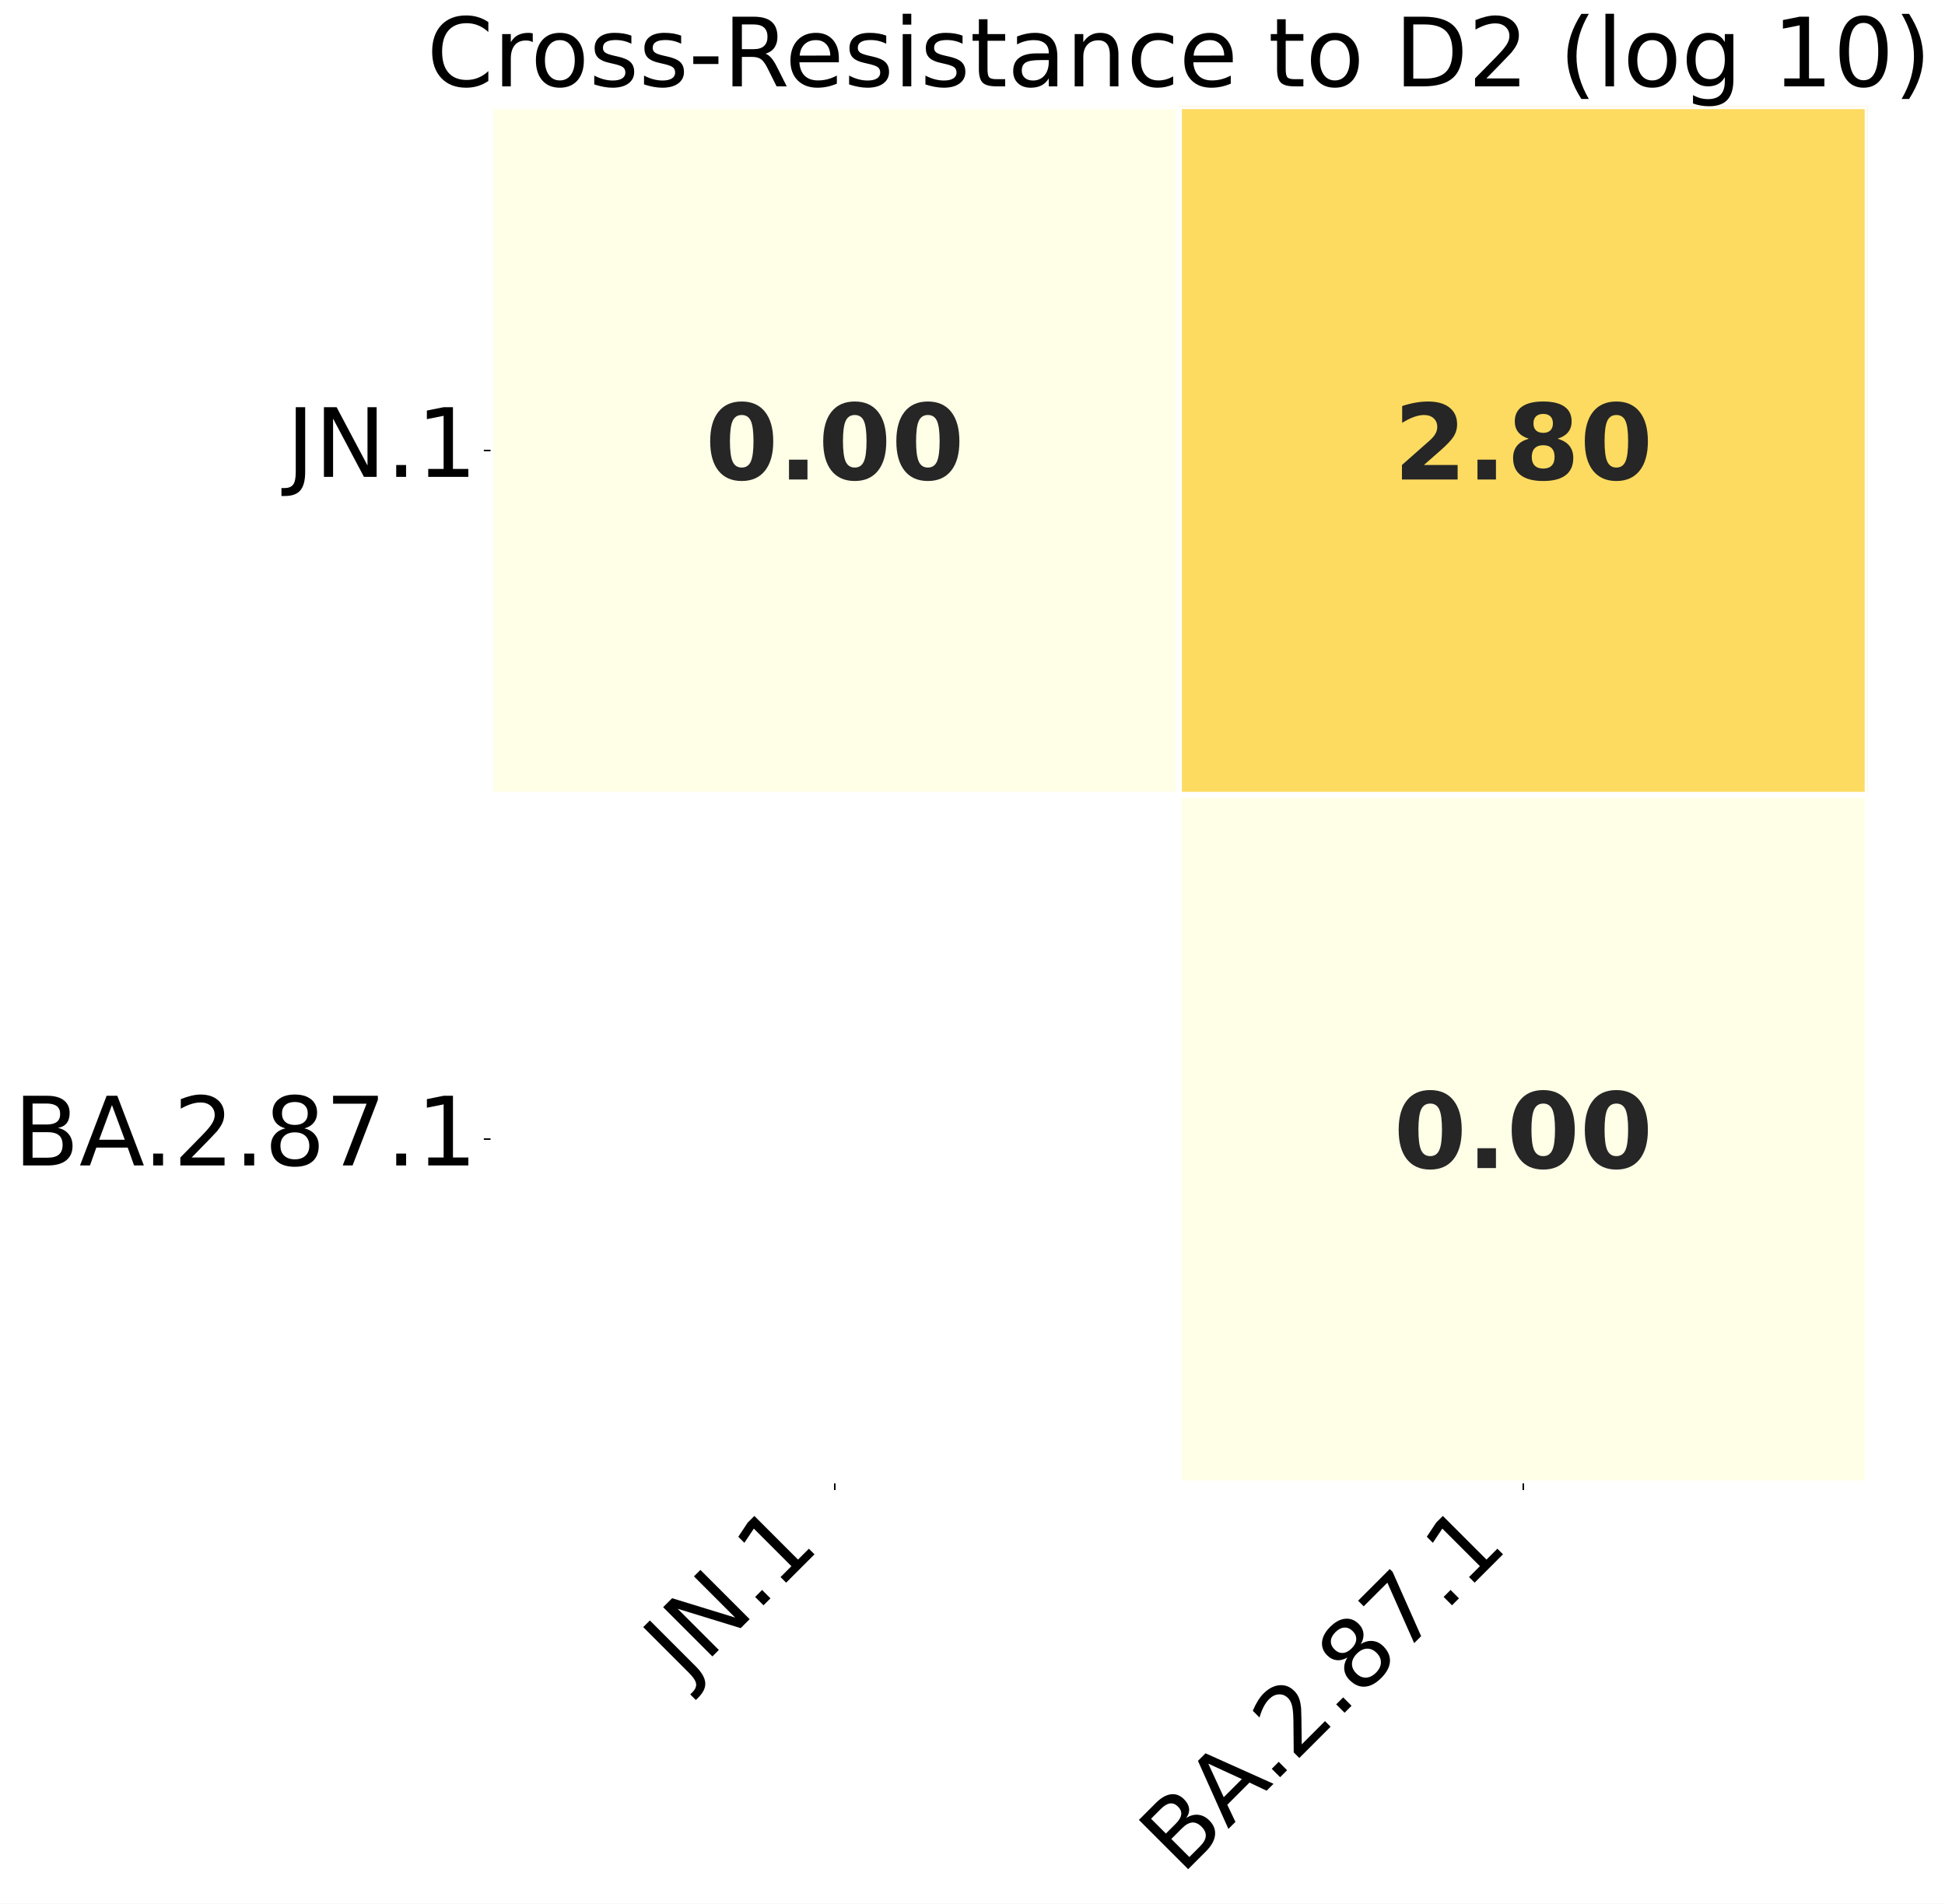
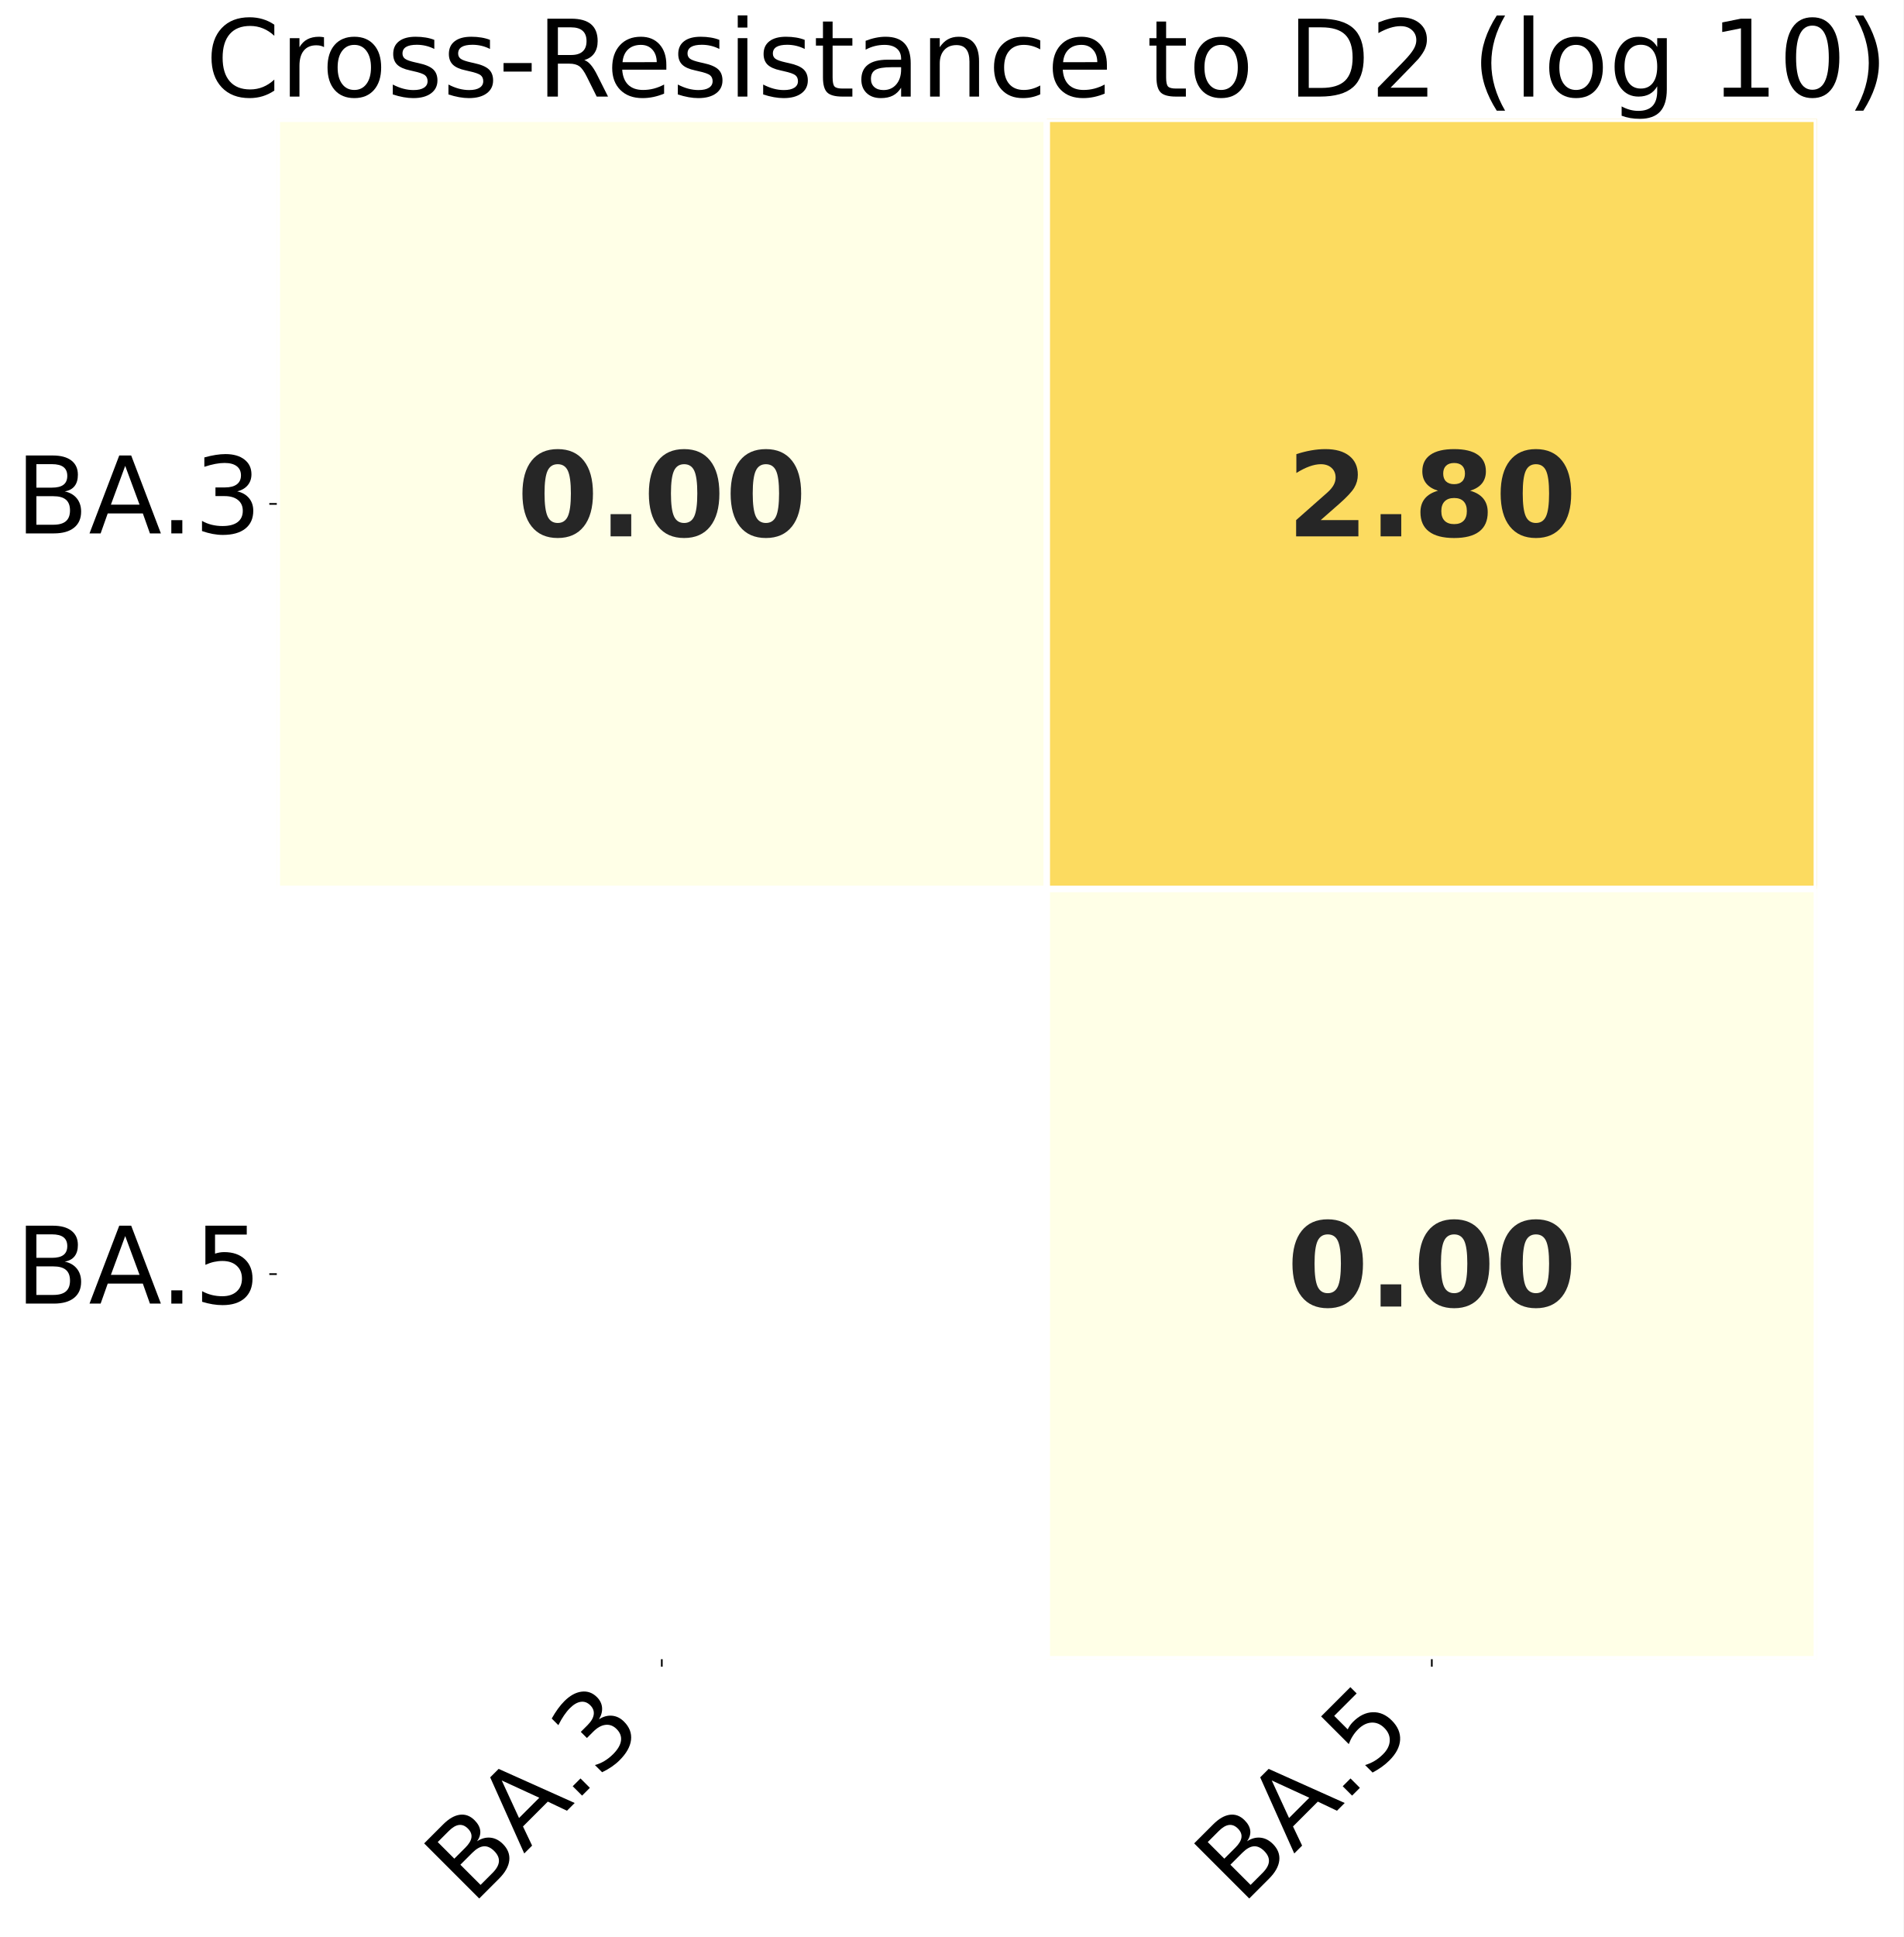
- <svg xmlns="http://www.w3.org/2000/svg" xmlns:xlink="http://www.w3.org/1999/xlink" width="1018.033pt" height="996.24pt" viewBox="0 0 1018.033 996.24" version="1.1">
+ <svg xmlns="http://www.w3.org/2000/svg" xmlns:xlink="http://www.w3.org/1999/xlink" width="890.815pt" height="906.283pt" viewBox="0 0 890.815 906.283" version="1.1">
  <defs>
    <style type="text/css">*{stroke-linejoin: round; stroke-linecap: butt}</style>
  </defs>
  <g id="figure_1">
    <g id="patch_1">
-       <path d="M 0 996.24  L 1018.033 996.24  L 1018.033 -0  L 0 -0  z " style="fill: #ffffff" />
+       <path d="M 0 906.283  L 890.815 906.283  L 890.815 0  L 0 0  z " style="fill: #ffffff" />
    </g>
    <g id="axes_1">
      <g id="patch_2">
-         <path d="M 256.755 776.311  L 977.475 776.311  L 977.475 55.591  L 256.755 55.591  z " style="fill: #ffffff" />
+         <path d="M 129.536 776.311  L 850.256 776.311  L 850.256 55.591  L 129.536 55.591  z " style="fill: #ffffff" />
      </g>
      <g id="QuadMesh_1">
-         <path d="M 256.755 55.591  L 617.115 55.591  L 617.115 415.951  L 256.755 415.951  L 256.755 55.591  " clip-path="url(#p61e61976ac)" style="fill: #ffffe7; stroke: #ffffff; stroke-width: 3" />
-         <path d="M 617.115 55.591  L 977.475 55.591  L 977.475 415.951  L 617.115 415.951  L 617.115 55.591  " clip-path="url(#p61e61976ac)" style="fill: #fcdb60; stroke: #ffffff; stroke-width: 3" />
-         <path d="M 256.755 415.951  L 617.115 415.951  L 617.115 776.311  L 256.755 776.311  L 256.755 415.951  " clip-path="url(#p61e61976ac)" style="fill: none; stroke: #ffffff; stroke-width: 3" />
-         <path d="M 617.115 415.951  L 977.475 415.951  L 977.475 776.311  L 617.115 776.311  L 617.115 415.951  " clip-path="url(#p61e61976ac)" style="fill: #ffffe7; stroke: #ffffff; stroke-width: 3" />
+         <path d="M 129.536 55.591  L 489.896 55.591  L 489.896 415.951  L 129.536 415.951  L 129.536 55.591  " clip-path="url(#paff478d75a)" style="fill: #ffffe7; stroke: #ffffff; stroke-width: 3" />
+         <path d="M 489.896 55.591  L 850.256 55.591  L 850.256 415.951  L 489.896 415.951  L 489.896 55.591  " clip-path="url(#paff478d75a)" style="fill: #fcdb60; stroke: #ffffff; stroke-width: 3" />
+         <path d="M 129.536 415.951  L 489.896 415.951  L 489.896 776.311  L 129.536 776.311  L 129.536 415.951  " clip-path="url(#paff478d75a)" style="fill: none; stroke: #ffffff; stroke-width: 3" />
+         <path d="M 489.896 415.951  L 850.256 415.951  L 850.256 776.311  L 489.896 776.311  L 489.896 415.951  " clip-path="url(#paff478d75a)" style="fill: #ffffe7; stroke: #ffffff; stroke-width: 3" />
      </g>
      <g id="matplotlib.axis_1">
        <g id="xtick_1">
          <g id="line2d_1">
            <defs>
-               <path id="m4c23cc14bc" d="M 0 0  L 0 3.5  " style="stroke: #000000; stroke-width: 0.8" />
+               <path id="m8db480f2f9" d="M 0 0  L 0 3.5  " style="stroke: #000000; stroke-width: 0.8" />
            </defs>
            <g>
-               <use xlink:href="#m4c23cc14bc" x="436.935" y="776.311" style="stroke: #000000; stroke-width: 0.8" />
+               <use xlink:href="#m8db480f2f9" x="309.716" y="776.311" style="stroke: #000000; stroke-width: 0.8" />
            </g>
          </g>
          <g id="text_1">
-             <g transform="translate(358.9706 880.7864) rotate(-45) scale(0.5 -0.5)">
+             <g transform="translate(220.8083 891.73) rotate(-45) scale(0.5 -0.5)">
              <defs>
-                 <path id="DejaVuSans-4a" d="M 628 4666  L 1259 4666  L 1259 325  Q 1259 -519 939 -900  Q 619 -1281 -91 -1281  L -331 -1281  L -331 -750  L -134 -750  Q 284 -750 456 -515  Q 628 -281 628 325  L 628 4666  z " transform="scale(0.015625)" />
-                 <path id="DejaVuSans-4e" d="M 628 4666  L 1478 4666  L 3547 763  L 3547 4666  L 4159 4666  L 4159 0  L 3309 0  L 1241 3903  L 1241 0  L 628 0  L 628 4666  z " transform="scale(0.015625)" />
+                 <path id="DejaVuSans-42" d="M 1259 2228  L 1259 519  L 2272 519  Q 2781 519 3026 730  Q 3272 941 3272 1375  Q 3272 1813 3026 2020  Q 2781 2228 2272 2228  L 1259 2228  z M 1259 4147  L 1259 2741  L 2194 2741  Q 2656 2741 2882 2914  Q 3109 3088 3109 3444  Q 3109 3797 2882 3972  Q 2656 4147 2194 4147  L 1259 4147  z M 628 4666  L 2241 4666  Q 2963 4666 3353 4366  Q 3744 4066 3744 3513  Q 3744 3084 3544 2831  Q 3344 2578 2956 2516  Q 3422 2416 3680 2098  Q 3938 1781 3938 1306  Q 3938 681 3513 340  Q 3088 0 2303 0  L 628 0  L 628 4666  z " transform="scale(0.015625)" />
+                 <path id="DejaVuSans-41" d="M 2188 4044  L 1331 1722  L 3047 1722  L 2188 4044  z M 1831 4666  L 2547 4666  L 4325 0  L 3669 0  L 3244 1197  L 1141 1197  L 716 0  L 50 0  L 1831 4666  z " transform="scale(0.015625)" />
                <path id="DejaVuSans-2e" d="M 684 794  L 1344 794  L 1344 0  L 684 0  L 684 794  z " transform="scale(0.015625)" />
-                 <path id="DejaVuSans-31" d="M 794 531  L 1825 531  L 1825 4091  L 703 3866  L 703 4441  L 1819 4666  L 2450 4666  L 2450 531  L 3481 531  L 3481 0  L 794 0  L 794 531  z " transform="scale(0.015625)" />
+                 <path id="DejaVuSans-33" d="M 2597 2516  Q 3050 2419 3304 2112  Q 3559 1806 3559 1356  Q 3559 666 3084 287  Q 2609 -91 1734 -91  Q 1441 -91 1130 -33  Q 819 25 488 141  L 488 750  Q 750 597 1062 519  Q 1375 441 1716 441  Q 2309 441 2620 675  Q 2931 909 2931 1356  Q 2931 1769 2642 2001  Q 2353 2234 1838 2234  L 1294 2234  L 1294 2753  L 1863 2753  Q 2328 2753 2575 2939  Q 2822 3125 2822 3475  Q 2822 3834 2567 4026  Q 2313 4219 1838 4219  Q 1578 4219 1281 4162  Q 984 4106 628 3988  L 628 4550  Q 988 4650 1302 4700  Q 1616 4750 1894 4750  Q 2613 4750 3031 4423  Q 3450 4097 3450 3541  Q 3450 3153 3228 2886  Q 3006 2619 2597 2516  z " transform="scale(0.015625)" />
              </defs>
-               <use xlink:href="#DejaVuSans-4a" />
-               <use xlink:href="#DejaVuSans-4e" x="29.492" />
-               <use xlink:href="#DejaVuSans-2e" x="104.297" />
-               <use xlink:href="#DejaVuSans-31" x="136.084" />
+               <use xlink:href="#DejaVuSans-42" />
+               <use xlink:href="#DejaVuSans-41" x="68.604" />
+               <use xlink:href="#DejaVuSans-2e" x="135.262" />
+               <use xlink:href="#DejaVuSans-33" x="167.049" />
            </g>
          </g>
        </g>
        <g id="xtick_2">
          <g id="line2d_2">
            <g>
-               <use xlink:href="#m4c23cc14bc" x="797.295" y="776.311" style="stroke: #000000; stroke-width: 0.8" />
+               <use xlink:href="#m8db480f2f9" x="670.076" y="776.311" style="stroke: #000000; stroke-width: 0.8" />
            </g>
          </g>
          <g id="text_2">
-             <g transform="translate(618.4298 981.6872) rotate(-45) scale(0.5 -0.5)">
+             <g transform="translate(581.1683 891.73) rotate(-45) scale(0.5 -0.5)">
              <defs>
-                 <path id="DejaVuSans-42" d="M 1259 2228  L 1259 519  L 2272 519  Q 2781 519 3026 730  Q 3272 941 3272 1375  Q 3272 1813 3026 2020  Q 2781 2228 2272 2228  L 1259 2228  z M 1259 4147  L 1259 2741  L 2194 2741  Q 2656 2741 2882 2914  Q 3109 3088 3109 3444  Q 3109 3797 2882 3972  Q 2656 4147 2194 4147  L 1259 4147  z M 628 4666  L 2241 4666  Q 2963 4666 3353 4366  Q 3744 4066 3744 3513  Q 3744 3084 3544 2831  Q 3344 2578 2956 2516  Q 3422 2416 3680 2098  Q 3938 1781 3938 1306  Q 3938 681 3513 340  Q 3088 0 2303 0  L 628 0  L 628 4666  z " transform="scale(0.015625)" />
-                 <path id="DejaVuSans-41" d="M 2188 4044  L 1331 1722  L 3047 1722  L 2188 4044  z M 1831 4666  L 2547 4666  L 4325 0  L 3669 0  L 3244 1197  L 1141 1197  L 716 0  L 50 0  L 1831 4666  z " transform="scale(0.015625)" />
-                 <path id="DejaVuSans-32" d="M 1228 531  L 3431 531  L 3431 0  L 469 0  L 469 531  Q 828 903 1448 1529  Q 2069 2156 2228 2338  Q 2531 2678 2651 2914  Q 2772 3150 2772 3378  Q 2772 3750 2511 3984  Q 2250 4219 1831 4219  Q 1534 4219 1204 4116  Q 875 4013 500 3803  L 500 4441  Q 881 4594 1212 4672  Q 1544 4750 1819 4750  Q 2544 4750 2975 4387  Q 3406 4025 3406 3419  Q 3406 3131 3298 2873  Q 3191 2616 2906 2266  Q 2828 2175 2409 1742  Q 1991 1309 1228 531  z " transform="scale(0.015625)" />
-                 <path id="DejaVuSans-38" d="M 2034 2216  Q 1584 2216 1326 1975  Q 1069 1734 1069 1313  Q 1069 891 1326 650  Q 1584 409 2034 409  Q 2484 409 2743 651  Q 3003 894 3003 1313  Q 3003 1734 2745 1975  Q 2488 2216 2034 2216  z M 1403 2484  Q 997 2584 770 2862  Q 544 3141 544 3541  Q 544 4100 942 4425  Q 1341 4750 2034 4750  Q 2731 4750 3128 4425  Q 3525 4100 3525 3541  Q 3525 3141 3298 2862  Q 3072 2584 2669 2484  Q 3125 2378 3379 2068  Q 3634 1759 3634 1313  Q 3634 634 3220 271  Q 2806 -91 2034 -91  Q 1263 -91 848 271  Q 434 634 434 1313  Q 434 1759 690 2068  Q 947 2378 1403 2484  z M 1172 3481  Q 1172 3119 1398 2916  Q 1625 2713 2034 2713  Q 2441 2713 2670 2916  Q 2900 3119 2900 3481  Q 2900 3844 2670 4047  Q 2441 4250 2034 4250  Q 1625 4250 1398 4047  Q 1172 3844 1172 3481  z " transform="scale(0.015625)" />
-                 <path id="DejaVuSans-37" d="M 525 4666  L 3525 4666  L 3525 4397  L 1831 0  L 1172 0  L 2766 4134  L 525 4134  L 525 4666  z " transform="scale(0.015625)" />
+                 <path id="DejaVuSans-35" d="M 691 4666  L 3169 4666  L 3169 4134  L 1269 4134  L 1269 2991  Q 1406 3038 1543 3061  Q 1681 3084 1819 3084  Q 2600 3084 3056 2656  Q 3513 2228 3513 1497  Q 3513 744 3044 326  Q 2575 -91 1722 -91  Q 1428 -91 1123 -41  Q 819 9 494 109  L 494 744  Q 775 591 1075 516  Q 1375 441 1709 441  Q 2250 441 2565 725  Q 2881 1009 2881 1497  Q 2881 1984 2565 2268  Q 2250 2553 1709 2553  Q 1456 2553 1204 2497  Q 953 2441 691 2322  L 691 4666  z " transform="scale(0.015625)" />
              </defs>
              <use xlink:href="#DejaVuSans-42" />
              <use xlink:href="#DejaVuSans-41" x="68.604" />
              <use xlink:href="#DejaVuSans-2e" x="135.262" />
-               <use xlink:href="#DejaVuSans-32" x="167.049" />
-               <use xlink:href="#DejaVuSans-2e" x="230.672" />
-               <use xlink:href="#DejaVuSans-38" x="262.459" />
-               <use xlink:href="#DejaVuSans-37" x="326.082" />
-               <use xlink:href="#DejaVuSans-2e" x="389.705" />
-               <use xlink:href="#DejaVuSans-31" x="421.492" />
+               <use xlink:href="#DejaVuSans-35" x="167.049" />
            </g>
          </g>
        </g>
      </g>
      <g id="matplotlib.axis_2">
        <g id="ytick_1">
          <g id="line2d_3">
            <defs>
-               <path id="m741361234d" d="M 0 0  L -3.5 0  " style="stroke: #000000; stroke-width: 0.8" />
+               <path id="m52129fa3b4" d="M 0 0  L -3.5 0  " style="stroke: #000000; stroke-width: 0.8" />
            </defs>
            <g>
-               <use xlink:href="#m741361234d" x="256.755" y="235.771" style="stroke: #000000; stroke-width: 0.8" />
+               <use xlink:href="#m52129fa3b4" x="129.536" y="235.771" style="stroke: #000000; stroke-width: 0.8" />
            </g>
          </g>
          <g id="text_3">
-             <g transform="translate(149.8953 249.5675) scale(0.5 -0.5)">
-               <use xlink:href="#DejaVuSans-4a" />
-               <use xlink:href="#DejaVuSans-4e" x="29.492" />
-               <use xlink:href="#DejaVuSans-2e" x="104.297" />
-               <use xlink:href="#DejaVuSans-31" x="136.084" />
+             <g transform="translate(7.2 249.5675) scale(0.5 -0.5)">
+               <use xlink:href="#DejaVuSans-42" />
+               <use xlink:href="#DejaVuSans-41" x="68.604" />
+               <use xlink:href="#DejaVuSans-2e" x="135.262" />
+               <use xlink:href="#DejaVuSans-33" x="167.049" />
            </g>
          </g>
        </g>
        <g id="ytick_2">
          <g id="line2d_4">
            <g>
-               <use xlink:href="#m741361234d" x="256.755" y="596.131" style="stroke: #000000; stroke-width: 0.8" />
+               <use xlink:href="#m52129fa3b4" x="129.536" y="596.131" style="stroke: #000000; stroke-width: 0.8" />
            </g>
          </g>
          <g id="text_4">
            <g transform="translate(7.2 609.9275) scale(0.5 -0.5)">
              <use xlink:href="#DejaVuSans-42" />
              <use xlink:href="#DejaVuSans-41" x="68.604" />
              <use xlink:href="#DejaVuSans-2e" x="135.262" />
-               <use xlink:href="#DejaVuSans-32" x="167.049" />
-               <use xlink:href="#DejaVuSans-2e" x="230.672" />
-               <use xlink:href="#DejaVuSans-38" x="262.459" />
-               <use xlink:href="#DejaVuSans-37" x="326.082" />
-               <use xlink:href="#DejaVuSans-2e" x="389.705" />
-               <use xlink:href="#DejaVuSans-31" x="421.492" />
+               <use xlink:href="#DejaVuSans-35" x="167.049" />
            </g>
          </g>
        </g>
      </g>
      <g id="text_5">
-         <g style="fill: #262626" transform="translate(369.087 250.9472) scale(0.55 -0.55)">
+         <g style="fill: #262626" transform="translate(241.8683 250.9472) scale(0.55 -0.55)">
          <defs>
            <path id="DejaVuSans-Bold-30" d="M 2944 2338  Q 2944 3213 2780 3570  Q 2616 3928 2228 3928  Q 1841 3928 1675 3570  Q 1509 3213 1509 2338  Q 1509 1453 1675 1090  Q 1841 728 2228 728  Q 2613 728 2778 1090  Q 2944 1453 2944 2338  z M 4147 2328  Q 4147 1169 3647 539  Q 3147 -91 2228 -91  Q 1306 -91 806 539  Q 306 1169 306 2328  Q 306 3491 806 4120  Q 1306 4750 2228 4750  Q 3147 4750 3647 4120  Q 4147 3491 4147 2328  z " transform="scale(0.015625)" />
            <path id="DejaVuSans-Bold-2e" d="M 653 1209  L 1778 1209  L 1778 0  L 653 0  L 653 1209  z " transform="scale(0.015625)" />
          </defs>
          <use xlink:href="#DejaVuSans-Bold-30" />
          <use xlink:href="#DejaVuSans-Bold-2e" x="69.58" />
          <use xlink:href="#DejaVuSans-Bold-30" x="107.568" />
          <use xlink:href="#DejaVuSans-Bold-30" x="177.148" />
        </g>
      </g>
      <g id="text_6">
-         <g style="fill: #262626" transform="translate(729.447 250.9472) scale(0.55 -0.55)">
+         <g style="fill: #262626" transform="translate(602.2283 250.9472) scale(0.55 -0.55)">
          <defs>
            <path id="DejaVuSans-Bold-32" d="M 1844 884  L 3897 884  L 3897 0  L 506 0  L 506 884  L 2209 2388  Q 2438 2594 2547 2791  Q 2656 2988 2656 3200  Q 2656 3528 2436 3728  Q 2216 3928 1850 3928  Q 1569 3928 1234 3808  Q 900 3688 519 3450  L 519 4475  Q 925 4609 1322 4679  Q 1719 4750 2100 4750  Q 2938 4750 3402 4381  Q 3866 4013 3866 3353  Q 3866 2972 3669 2642  Q 3472 2313 2841 1759  L 1844 884  z " transform="scale(0.015625)" />
            <path id="DejaVuSans-Bold-38" d="M 2228 2088  Q 1891 2088 1709 1903  Q 1528 1719 1528 1375  Q 1528 1031 1709 848  Q 1891 666 2228 666  Q 2563 666 2741 848  Q 2919 1031 2919 1375  Q 2919 1722 2741 1905  Q 2563 2088 2228 2088  z M 1350 2484  Q 925 2613 709 2878  Q 494 3144 494 3541  Q 494 4131 934 4440  Q 1375 4750 2228 4750  Q 3075 4750 3515 4442  Q 3956 4134 3956 3541  Q 3956 3144 3739 2878  Q 3522 2613 3097 2484  Q 3572 2353 3814 2058  Q 4056 1763 4056 1313  Q 4056 619 3595 264  Q 3134 -91 2228 -91  Q 1319 -91 855 264  Q 391 619 391 1313  Q 391 1763 633 2058  Q 875 2353 1350 2484  z M 1631 3419  Q 1631 3141 1786 2991  Q 1941 2841 2228 2841  Q 2509 2841 2662 2991  Q 2816 3141 2816 3419  Q 2816 3697 2662 3845  Q 2509 3994 2228 3994  Q 1941 3994 1786 3844  Q 1631 3694 1631 3419  z " transform="scale(0.015625)" />
          </defs>
          <use xlink:href="#DejaVuSans-Bold-32" />
          <use xlink:href="#DejaVuSans-Bold-2e" x="69.58" />
          <use xlink:href="#DejaVuSans-Bold-38" x="107.568" />
          <use xlink:href="#DejaVuSans-Bold-30" x="177.148" />
        </g>
      </g>
      <g id="text_7">
-         <g style="fill: #262626" transform="translate(729.447 611.3072) scale(0.55 -0.55)">
+         <g style="fill: #262626" transform="translate(602.2283 611.3072) scale(0.55 -0.55)">
          <use xlink:href="#DejaVuSans-Bold-30" />
          <use xlink:href="#DejaVuSans-Bold-2e" x="69.58" />
          <use xlink:href="#DejaVuSans-Bold-30" x="107.568" />
          <use xlink:href="#DejaVuSans-Bold-30" x="177.148" />
        </g>
      </g>
      <g id="text_8">
-         <g transform="translate(223.3959 45.19219) scale(0.5 -0.5)">
+         <g transform="translate(96.17719 45.19219) scale(0.5 -0.5)">
          <defs>
            <path id="DejaVuSans-43" d="M 4122 4306  L 4122 3641  Q 3803 3938 3442 4084  Q 3081 4231 2675 4231  Q 1875 4231 1450 3742  Q 1025 3253 1025 2328  Q 1025 1406 1450 917  Q 1875 428 2675 428  Q 3081 428 3442 575  Q 3803 722 4122 1019  L 4122 359  Q 3791 134 3420 21  Q 3050 -91 2638 -91  Q 1578 -91 968 557  Q 359 1206 359 2328  Q 359 3453 968 4101  Q 1578 4750 2638 4750  Q 3056 4750 3426 4639  Q 3797 4528 4122 4306  z " transform="scale(0.015625)" />
            <path id="DejaVuSans-72" d="M 2631 2963  Q 2534 3019 2420 3045  Q 2306 3072 2169 3072  Q 1681 3072 1420 2755  Q 1159 2438 1159 1844  L 1159 0  L 581 0  L 581 3500  L 1159 3500  L 1159 2956  Q 1341 3275 1631 3429  Q 1922 3584 2338 3584  Q 2397 3584 2469 3576  Q 2541 3569 2628 3553  L 2631 2963  z " transform="scale(0.015625)" />
            <path id="DejaVuSans-6f" d="M 1959 3097  Q 1497 3097 1228 2736  Q 959 2375 959 1747  Q 959 1119 1226 758  Q 1494 397 1959 397  Q 2419 397 2687 759  Q 2956 1122 2956 1747  Q 2956 2369 2687 2733  Q 2419 3097 1959 3097  z M 1959 3584  Q 2709 3584 3137 3096  Q 3566 2609 3566 1747  Q 3566 888 3137 398  Q 2709 -91 1959 -91  Q 1206 -91 779 398  Q 353 888 353 1747  Q 353 2609 779 3096  Q 1206 3584 1959 3584  z " transform="scale(0.015625)" />
            <path id="DejaVuSans-73" d="M 2834 3397  L 2834 2853  Q 2591 2978 2328 3040  Q 2066 3103 1784 3103  Q 1356 3103 1142 2972  Q 928 2841 928 2578  Q 928 2378 1081 2264  Q 1234 2150 1697 2047  L 1894 2003  Q 2506 1872 2764 1633  Q 3022 1394 3022 966  Q 3022 478 2636 193  Q 2250 -91 1575 -91  Q 1294 -91 989 -36  Q 684 19 347 128  L 347 722  Q 666 556 975 473  Q 1284 391 1588 391  Q 1994 391 2212 530  Q 2431 669 2431 922  Q 2431 1156 2273 1281  Q 2116 1406 1581 1522  L 1381 1569  Q 847 1681 609 1914  Q 372 2147 372 2553  Q 372 3047 722 3315  Q 1072 3584 1716 3584  Q 2034 3584 2315 3537  Q 2597 3491 2834 3397  z " transform="scale(0.015625)" />
            <path id="DejaVuSans-2d" d="M 313 2009  L 1997 2009  L 1997 1497  L 313 1497  L 313 2009  z " transform="scale(0.015625)" />
            <path id="DejaVuSans-52" d="M 2841 2188  Q 3044 2119 3236 1894  Q 3428 1669 3622 1275  L 4263 0  L 3584 0  L 2988 1197  Q 2756 1666 2539 1819  Q 2322 1972 1947 1972  L 1259 1972  L 1259 0  L 628 0  L 628 4666  L 2053 4666  Q 2853 4666 3247 4331  Q 3641 3997 3641 3322  Q 3641 2881 3436 2590  Q 3231 2300 2841 2188  z M 1259 4147  L 1259 2491  L 2053 2491  Q 2509 2491 2742 2702  Q 2975 2913 2975 3322  Q 2975 3731 2742 3939  Q 2509 4147 2053 4147  L 1259 4147  z " transform="scale(0.015625)" />
            <path id="DejaVuSans-65" d="M 3597 1894  L 3597 1613  L 953 1613  Q 991 1019 1311 708  Q 1631 397 2203 397  Q 2534 397 2845 478  Q 3156 559 3463 722  L 3463 178  Q 3153 47 2828 -22  Q 2503 -91 2169 -91  Q 1331 -91 842 396  Q 353 884 353 1716  Q 353 2575 817 3079  Q 1281 3584 2069 3584  Q 2775 3584 3186 3129  Q 3597 2675 3597 1894  z M 3022 2063  Q 3016 2534 2758 2815  Q 2500 3097 2075 3097  Q 1594 3097 1305 2825  Q 1016 2553 972 2059  L 3022 2063  z " transform="scale(0.015625)" />
            <path id="DejaVuSans-69" d="M 603 3500  L 1178 3500  L 1178 0  L 603 0  L 603 3500  z M 603 4863  L 1178 4863  L 1178 4134  L 603 4134  L 603 4863  z " transform="scale(0.015625)" />
            <path id="DejaVuSans-74" d="M 1172 4494  L 1172 3500  L 2356 3500  L 2356 3053  L 1172 3053  L 1172 1153  Q 1172 725 1289 603  Q 1406 481 1766 481  L 2356 481  L 2356 0  L 1766 0  Q 1100 0 847 248  Q 594 497 594 1153  L 594 3053  L 172 3053  L 172 3500  L 594 3500  L 594 4494  L 1172 4494  z " transform="scale(0.015625)" />
            <path id="DejaVuSans-61" d="M 2194 1759  Q 1497 1759 1228 1600  Q 959 1441 959 1056  Q 959 750 1161 570  Q 1363 391 1709 391  Q 2188 391 2477 730  Q 2766 1069 2766 1631  L 2766 1759  L 2194 1759  z M 3341 1997  L 3341 0  L 2766 0  L 2766 531  Q 2569 213 2275 61  Q 1981 -91 1556 -91  Q 1019 -91 701 211  Q 384 513 384 1019  Q 384 1609 779 1909  Q 1175 2209 1959 2209  L 2766 2209  L 2766 2266  Q 2766 2663 2505 2880  Q 2244 3097 1772 3097  Q 1472 3097 1187 3025  Q 903 2953 641 2809  L 641 3341  Q 956 3463 1253 3523  Q 1550 3584 1831 3584  Q 2591 3584 2966 3190  Q 3341 2797 3341 1997  z " transform="scale(0.015625)" />
            <path id="DejaVuSans-6e" d="M 3513 2113  L 3513 0  L 2938 0  L 2938 2094  Q 2938 2591 2744 2837  Q 2550 3084 2163 3084  Q 1697 3084 1428 2787  Q 1159 2491 1159 1978  L 1159 0  L 581 0  L 581 3500  L 1159 3500  L 1159 2956  Q 1366 3272 1645 3428  Q 1925 3584 2291 3584  Q 2894 3584 3203 3211  Q 3513 2838 3513 2113  z " transform="scale(0.015625)" />
            <path id="DejaVuSans-63" d="M 3122 3366  L 3122 2828  Q 2878 2963 2633 3030  Q 2388 3097 2138 3097  Q 1578 3097 1268 2742  Q 959 2388 959 1747  Q 959 1106 1268 751  Q 1578 397 2138 397  Q 2388 397 2633 464  Q 2878 531 3122 666  L 3122 134  Q 2881 22 2623 -34  Q 2366 -91 2075 -91  Q 1284 -91 818 406  Q 353 903 353 1747  Q 353 2603 823 3093  Q 1294 3584 2113 3584  Q 2378 3584 2631 3529  Q 2884 3475 3122 3366  z " transform="scale(0.015625)" />
            <path id="DejaVuSans-20" transform="scale(0.015625)" />
            <path id="DejaVuSans-44" d="M 1259 4147  L 1259 519  L 2022 519  Q 2988 519 3436 956  Q 3884 1394 3884 2338  Q 3884 3275 3436 3711  Q 2988 4147 2022 4147  L 1259 4147  z M 628 4666  L 1925 4666  Q 3281 4666 3915 4102  Q 4550 3538 4550 2338  Q 4550 1131 3912 565  Q 3275 0 1925 0  L 628 0  L 628 4666  z " transform="scale(0.015625)" />
+             <path id="DejaVuSans-32" d="M 1228 531  L 3431 531  L 3431 0  L 469 0  L 469 531  Q 828 903 1448 1529  Q 2069 2156 2228 2338  Q 2531 2678 2651 2914  Q 2772 3150 2772 3378  Q 2772 3750 2511 3984  Q 2250 4219 1831 4219  Q 1534 4219 1204 4116  Q 875 4013 500 3803  L 500 4441  Q 881 4594 1212 4672  Q 1544 4750 1819 4750  Q 2544 4750 2975 4387  Q 3406 4025 3406 3419  Q 3406 3131 3298 2873  Q 3191 2616 2906 2266  Q 2828 2175 2409 1742  Q 1991 1309 1228 531  z " transform="scale(0.015625)" />
            <path id="DejaVuSans-28" d="M 1984 4856  Q 1566 4138 1362 3434  Q 1159 2731 1159 2009  Q 1159 1288 1364 580  Q 1569 -128 1984 -844  L 1484 -844  Q 1016 -109 783 600  Q 550 1309 550 2009  Q 550 2706 781 3412  Q 1013 4119 1484 4856  L 1984 4856  z " transform="scale(0.015625)" />
            <path id="DejaVuSans-6c" d="M 603 4863  L 1178 4863  L 1178 0  L 603 0  L 603 4863  z " transform="scale(0.015625)" />
            <path id="DejaVuSans-67" d="M 2906 1791  Q 2906 2416 2648 2759  Q 2391 3103 1925 3103  Q 1463 3103 1205 2759  Q 947 2416 947 1791  Q 947 1169 1205 825  Q 1463 481 1925 481  Q 2391 481 2648 825  Q 2906 1169 2906 1791  z M 3481 434  Q 3481 -459 3084 -895  Q 2688 -1331 1869 -1331  Q 1566 -1331 1297 -1286  Q 1028 -1241 775 -1147  L 775 -588  Q 1028 -725 1275 -790  Q 1522 -856 1778 -856  Q 2344 -856 2625 -561  Q 2906 -266 2906 331  L 2906 616  Q 2728 306 2450 153  Q 2172 0 1784 0  Q 1141 0 747 490  Q 353 981 353 1791  Q 353 2603 747 3093  Q 1141 3584 1784 3584  Q 2172 3584 2450 3431  Q 2728 3278 2906 2969  L 2906 3500  L 3481 3500  L 3481 434  z " transform="scale(0.015625)" />
+             <path id="DejaVuSans-31" d="M 794 531  L 1825 531  L 1825 4091  L 703 3866  L 703 4441  L 1819 4666  L 2450 4666  L 2450 531  L 3481 531  L 3481 0  L 794 0  L 794 531  z " transform="scale(0.015625)" />
            <path id="DejaVuSans-30" d="M 2034 4250  Q 1547 4250 1301 3770  Q 1056 3291 1056 2328  Q 1056 1369 1301 889  Q 1547 409 2034 409  Q 2525 409 2770 889  Q 3016 1369 3016 2328  Q 3016 3291 2770 3770  Q 2525 4250 2034 4250  z M 2034 4750  Q 2819 4750 3233 4129  Q 3647 3509 3647 2328  Q 3647 1150 3233 529  Q 2819 -91 2034 -91  Q 1250 -91 836 529  Q 422 1150 422 2328  Q 422 3509 836 4129  Q 1250 4750 2034 4750  z " transform="scale(0.015625)" />
            <path id="DejaVuSans-29" d="M 513 4856  L 1013 4856  Q 1481 4119 1714 3412  Q 1947 2706 1947 2009  Q 1947 1309 1714 600  Q 1481 -109 1013 -844  L 513 -844  Q 928 -128 1133 580  Q 1338 1288 1338 2009  Q 1338 2731 1133 3434  Q 928 4138 513 4856  z " transform="scale(0.015625)" />
          </defs>
          <use xlink:href="#DejaVuSans-43" />
          <use xlink:href="#DejaVuSans-72" x="69.824" />
          <use xlink:href="#DejaVuSans-6f" x="108.688" />
          <use xlink:href="#DejaVuSans-73" x="169.869" />
          <use xlink:href="#DejaVuSans-73" x="221.969" />
          <use xlink:href="#DejaVuSans-2d" x="274.068" />
          <use xlink:href="#DejaVuSans-52" x="310.152" />
          <use xlink:href="#DejaVuSans-65" x="375.135" />
          <use xlink:href="#DejaVuSans-73" x="436.658" />
          <use xlink:href="#DejaVuSans-69" x="488.758" />
          <use xlink:href="#DejaVuSans-73" x="516.541" />
          <use xlink:href="#DejaVuSans-74" x="568.641" />
          <use xlink:href="#DejaVuSans-61" x="607.85" />
          <use xlink:href="#DejaVuSans-6e" x="669.129" />
          <use xlink:href="#DejaVuSans-63" x="732.508" />
          <use xlink:href="#DejaVuSans-65" x="787.488" />
          <use xlink:href="#DejaVuSans-20" x="849.012" />
          <use xlink:href="#DejaVuSans-74" x="880.799" />
          <use xlink:href="#DejaVuSans-6f" x="920.008" />
          <use xlink:href="#DejaVuSans-20" x="981.189" />
          <use xlink:href="#DejaVuSans-44" x="1012.977" />
          <use xlink:href="#DejaVuSans-32" x="1089.979" />
          <use xlink:href="#DejaVuSans-20" x="1153.602" />
          <use xlink:href="#DejaVuSans-28" x="1185.389" />
          <use xlink:href="#DejaVuSans-6c" x="1224.402" />
          <use xlink:href="#DejaVuSans-6f" x="1252.186" />
          <use xlink:href="#DejaVuSans-67" x="1313.367" />
          <use xlink:href="#DejaVuSans-20" x="1376.844" />
          <use xlink:href="#DejaVuSans-31" x="1408.631" />
          <use xlink:href="#DejaVuSans-30" x="1472.254" />
          <use xlink:href="#DejaVuSans-29" x="1535.877" />
        </g>
      </g>
    </g>
  </g>
  <defs>
-     <clipPath id="p61e61976ac">
-       <rect x="256.755" y="55.591" width="720.72" height="720.72" />
+     <clipPath id="paff478d75a">
+       <rect x="129.536" y="55.591" width="720.72" height="720.72" />
    </clipPath>
  </defs>
</svg>
